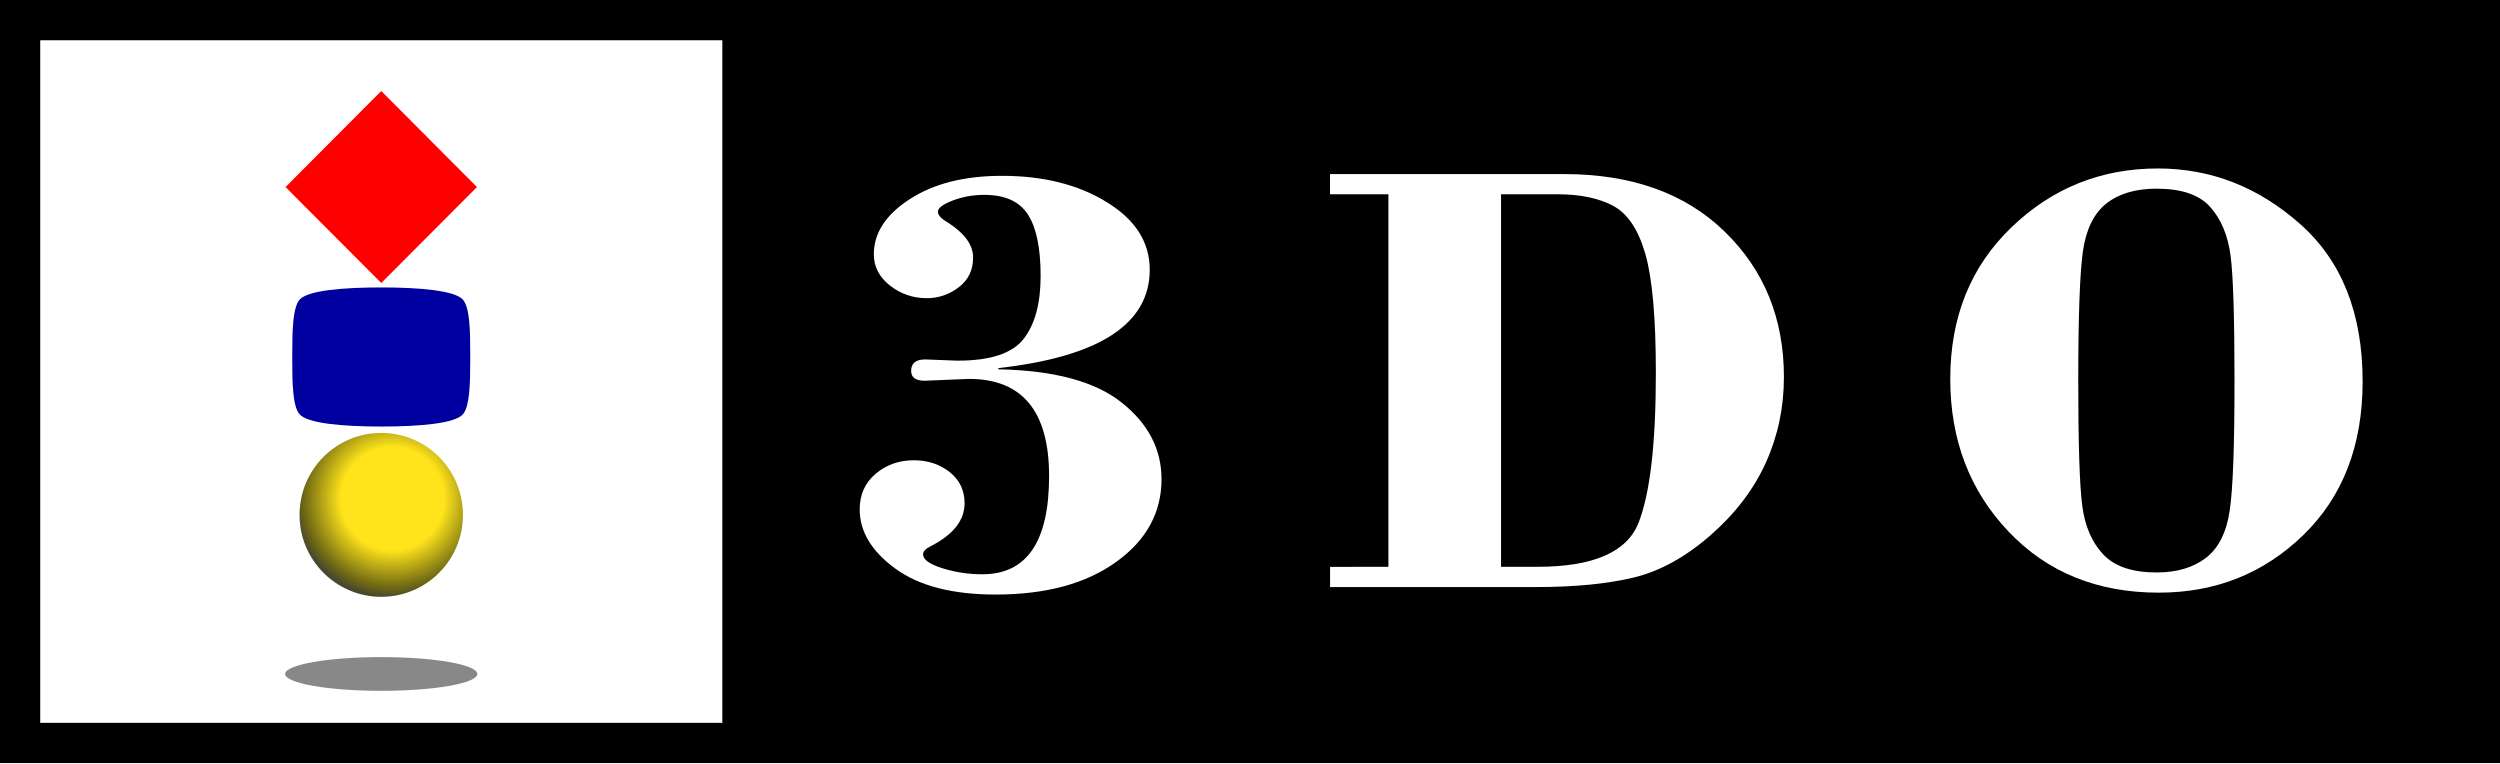
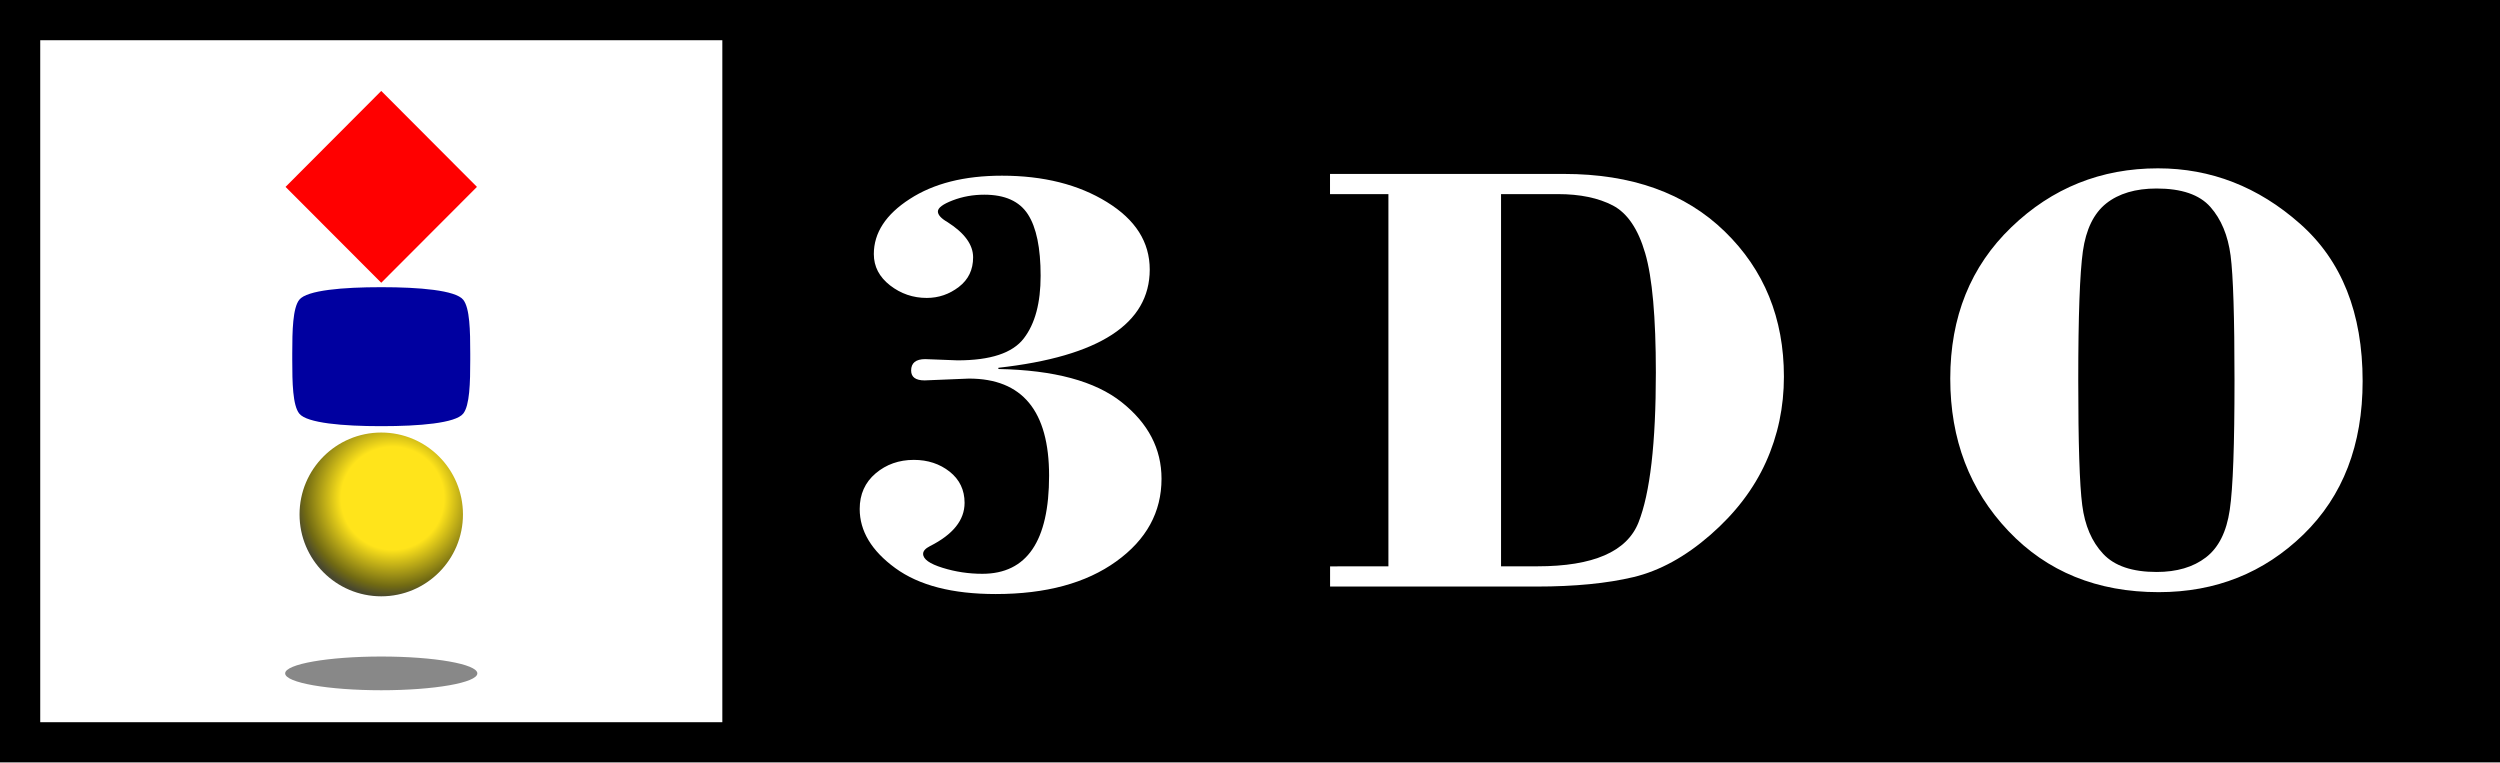
- <svg xmlns="http://www.w3.org/2000/svg" enable-background="new 0 0 3840 1171.2" height="1172" viewBox="0 0 3840 1172" width="3840">
+ <svg xmlns="http://www.w3.org/2000/svg" enable-background="new 0 0 3840 1171.2" height="1171" viewBox="0 0 3840 1171" width="3840" version="1.1" id="svg11">
+   <defs id="defs11" />
  <radialGradient id="a" cx="602.944" cy="765.484" gradientUnits="userSpaceOnUse" r="151.532">
-     <stop offset=".522" stop-color="#ffe41b" />
-     <stop offset=".893" stop-color="#716a13" />
-     <stop offset="1" stop-color="#49482e" />
+     <stop offset=".522" stop-color="#ffe41b" id="stop1" />
+     <stop offset=".893" stop-color="#716a13" id="stop2" />
+     <stop offset="1" stop-color="#49482e" id="stop3" />
  </radialGradient>
-   <g transform="scale(1 1.000683)">
-     <path d="m0 0h3840v1171.2h-3840z" />
-     <g fill="#fff">
-       <path d="m1533.5 565v1.9c85.5 1.6 148.7 18.6 189.4 51 40.8 32.4 61.2 71.6 61.2 117.6 0 51.3-23.2 93.7-69.6 127-46.3 33.4-108.1 50.1-185.1 50.1-66.6 0-117.9-13.3-154.3-39.9s-54.6-56.8-54.6-90.8c0-22.6 8.2-40.9 24.5-54.7s35.9-20.7 58.7-20.7c21.4 0 39.8 6.1 55 18.1 15.3 12.2 22.9 28.2 22.9 47.9 0 26.5-17.7 48.6-53.2 66.5-6.9 3.5-10.5 7.5-10.5 11.8 0 8.2 9.9 15.3 29.9 21.5 19.9 6.2 40.2 9.2 61.1 9.2 68.3 0 102.5-50.2 102.5-150.7 0-99.5-41.1-149.2-123.1-149.2l-68.1 2.8c-13.7 0-20.7-5-20.7-15.2 0-11.6 7.2-17.5 21.7-17.5l49.6 1.9c50.6 0 84.5-11.2 101.8-33.8 17.3-22.5 25.8-54.5 25.8-96.1 0-42.8-6.5-74.3-19.5-94.4-13-20.2-35.4-30.2-67-30.2-17.2 0-33.4 2.9-48.5 8.7s-22.8 11.5-22.8 17.1c0 5.2 5 10.7 14.9 16.4 26 16.6 39.2 34.6 39.2 54 0 19.1-7.2 34.2-21.9 45.5-14.6 11.2-31 16.9-49.3 16.9-21.1 0-39.9-6.5-56.4-19.3-16.5-12.9-24.9-28.8-24.9-48.1 0-32.6 18.4-60.9 55.2-84.6 36.8-23.9 83.9-35.8 141.6-35.8 63.7 0 117.5 13.5 161.2 40.5 43.9 27 65.8 61.4 65.8 103.7-.1 83.3-77.6 133.6-232.5 150.9z" />
-       <path d="m2305.6 298.2v571.8h56c85.6 0 137.3-22.5 155.1-67.3 17.8-44.9 26.7-121.7 26.7-230.4 0-85-5.5-146.2-16.4-183.3-10.8-37.2-27.4-61.6-49.6-73.3-22.2-11.6-50.4-17.5-84.5-17.5zm-173 571.8v-571.8h-89.7v-31h359.4c103.9 0 186.3 29.4 246.9 88.4 60.6 58.9 90.9 133.3 90.9 223.1 0 46.5-9.2 90.4-27.7 131.3-18.5 41-46.9 78.3-85.3 111.8s-77.8 55.1-118.2 64.8c-40.4 9.6-89.9 14.5-148.8 14.5h-317.1v-31z" />
-       <path d="m3432.2 584.4c0-97-2-161-6-191.8-4.1-31-14.4-55.8-31.1-74.7s-44.2-28.3-82.6-28.3c-32.3 0-58.1 7.7-77.3 22.9-19.2 15.3-31.1 39.8-35.9 73.5-4.7 33.7-7.1 99.6-7.1 197.5 0 97 2 161.2 6.1 192.5 4 31.3 14.7 56.3 32.2 74.9 17.4 18.6 44.7 27.8 82.1 27.8 30.9 0 56.2-7.4 75.7-22.4s31.7-39.3 36.6-73c5-33.7 7.3-100.1 7.3-198.9zm-436.6-2.7c0-94.8 31.2-172.4 93.9-232.7 62.5-60.2 137.6-90.4 225.1-90.4 81.3 0 154 28.3 218.1 85 64.3 56.7 96.3 137.4 96.3 241.9 0 98-30.2 176.5-90.9 235.6-60.7 59-134.8 88.6-222.3 88.6-94.6 0-171.7-31.5-231-94.1-59.4-62.6-89.2-140.6-89.2-233.9z" />
-       <path d="m61.8 61.8h1047.7v1047.7h-1047.7z" />
+   <g transform="scale(1,0.9998292)" id="g11">
+     <path d="M 0,0 H 3840 V 1171.2 H 0 Z" id="path3" />
+     <g fill="#ffffff" id="g7">
+       <path d="m 1533.5,565 v 1.9 c 85.5,1.6 148.7,18.6 189.4,51 40.8,32.4 61.2,71.6 61.2,117.6 0,51.3 -23.2,93.7 -69.6,127 -46.3,33.4 -108.1,50.1 -185.1,50.1 -66.6,0 -117.9,-13.3 -154.3,-39.9 -36.4,-26.6 -54.6,-56.8 -54.6,-90.8 0,-22.6 8.2,-40.9 24.5,-54.7 16.3,-13.8 35.9,-20.7 58.7,-20.7 21.4,0 39.8,6.1 55,18.1 15.3,12.2 22.9,28.2 22.9,47.9 0,26.5 -17.7,48.6 -53.2,66.5 -6.9,3.5 -10.5,7.5 -10.5,11.8 0,8.2 9.9,15.3 29.9,21.5 19.9,6.2 40.2,9.2 61.1,9.2 68.3,0 102.5,-50.2 102.5,-150.7 0,-99.5 -41.1,-149.2 -123.1,-149.2 l -68.1,2.8 c -13.7,0 -20.7,-5 -20.7,-15.2 0,-11.6 7.2,-17.5 21.7,-17.5 l 49.6,1.9 c 50.6,0 84.5,-11.2 101.8,-33.8 17.3,-22.5 25.8,-54.5 25.8,-96.1 0,-42.8 -6.5,-74.3 -19.5,-94.4 -13,-20.2 -35.4,-30.2 -67,-30.2 -17.2,0 -33.4,2.9 -48.5,8.7 -15.1,5.8 -22.8,11.5 -22.8,17.1 0,5.2 5,10.7 14.9,16.4 26,16.6 39.2,34.6 39.2,54 0,19.1 -7.2,34.2 -21.9,45.5 -14.6,11.2 -31,16.9 -49.3,16.9 -21.1,0 -39.9,-6.5 -56.4,-19.3 -16.5,-12.9 -24.9,-28.8 -24.9,-48.1 0,-32.6 18.4,-60.9 55.2,-84.6 36.8,-23.9 83.9,-35.8 141.6,-35.8 63.7,0 117.5,13.5 161.2,40.5 43.9,27 65.8,61.4 65.8,103.7 -0.1,83.3 -77.6,133.6 -232.5,150.9 z" id="path4" />
+       <path d="M 2305.6,298.2 V 870 h 56 c 85.6,0 137.3,-22.5 155.1,-67.3 17.8,-44.9 26.7,-121.7 26.7,-230.4 0,-85 -5.5,-146.2 -16.4,-183.3 -10.8,-37.2 -27.4,-61.6 -49.6,-73.3 -22.2,-11.6 -50.4,-17.5 -84.5,-17.5 z M 2132.6,870 V 298.2 h -89.7 v -31 h 359.4 c 103.9,0 186.3,29.4 246.9,88.4 60.6,58.9 90.9,133.3 90.9,223.1 0,46.5 -9.2,90.4 -27.7,131.3 -18.5,41 -46.9,78.3 -85.3,111.8 -38.4,33.5 -77.8,55.1 -118.2,64.8 -40.4,9.6 -89.9,14.5 -148.8,14.5 H 2043 v -31 z" id="path5" />
+       <path d="m 3432.2,584.4 c 0,-97 -2,-161 -6,-191.8 -4.1,-31 -14.4,-55.8 -31.1,-74.7 -16.7,-18.9 -44.2,-28.3 -82.6,-28.3 -32.3,0 -58.1,7.7 -77.3,22.9 -19.2,15.3 -31.1,39.8 -35.9,73.5 -4.7,33.7 -7.1,99.6 -7.1,197.5 0,97 2,161.2 6.1,192.5 4,31.3 14.7,56.3 32.2,74.9 17.4,18.6 44.7,27.8 82.1,27.8 30.9,0 56.2,-7.4 75.7,-22.4 19.5,-15 31.7,-39.3 36.6,-73 5,-33.7 7.3,-100.1 7.3,-198.9 z m -436.6,-2.7 c 0,-94.8 31.2,-172.4 93.9,-232.7 62.5,-60.2 137.6,-90.4 225.1,-90.4 81.3,0 154,28.3 218.1,85 64.3,56.7 96.3,137.4 96.3,241.9 0,98 -30.2,176.5 -90.9,235.6 -60.7,59 -134.8,88.6 -222.3,88.6 -94.6,0 -171.7,-31.5 -231,-94.1 C 3025.4,753 2995.6,675 2995.6,581.7 Z" id="path6" />
+       <path d="M 61.8,61.8 H 1109.5 V 1109.5 H 61.8 Z" id="path7" />
    </g>
-     <path d="m460.1 790.3c0-69.5 56.2-125.8 125.5-125.8s125.5 56.3 125.5 125.8-56.2 125.8-125.5 125.8-125.5-56.3-125.5-125.8z" fill="url(#a)" />
-     <path d="m438 1034.5c0-14.3 66.1-25.9 147.6-25.9s147.6 11.6 147.6 25.9-66.1 25.9-147.6 25.9-147.6-11.6-147.6-25.9z" fill="#888" />
-     <path d="m585.6 139.7 147 147.4-147 147.3-147-147.3z" fill="#f00" />
-     <path d="m722.3 543.1c0-35.4-.7-70-10.8-82.6-11.7-14.7-67.9-19.3-125.2-19.3h-1.4c-57.4 0-113.5 4.5-125.2 19.3-10 12.6-10.8 47.2-10.8 82.6v9.7c0 35.4.7 70 10.8 82.6 11.7 14.7 67.9 19.3 125.2 19.3h1.4c57.4 0 113.5-4.5 125.2-19.3 10-12.6 10.8-47.2 10.8-82.6z" fill="#0000a0" />
+     <path d="m 460.1,790.3 c 0,-69.5 56.2,-125.8 125.5,-125.8 69.3,0 125.5,56.3 125.5,125.8 0,69.5 -56.2,125.8 -125.5,125.8 -69.3,0 -125.5,-56.3 -125.5,-125.8 z" fill="url(#a)" id="path8" style="fill:url(#a)" />
+     <path d="m 438,1034.5 c 0,-14.3 66.1,-25.9 147.6,-25.9 81.5,0 147.6,11.6 147.6,25.9 0,14.3 -66.1,25.9 -147.6,25.9 -81.5,0 -147.6,-11.6 -147.6,-25.9 z" fill="#888888" id="path9" />
+     <path d="m 585.6,139.7 147,147.4 -147,147.3 -147,-147.3 z" fill="#ff0000" id="path10" />
+     <path d="m 722.3,543.1 c 0,-35.4 -0.7,-70 -10.8,-82.6 -11.7,-14.7 -67.9,-19.3 -125.2,-19.3 h -1.4 c -57.4,0 -113.5,4.5 -125.2,19.3 -10,12.6 -10.8,47.2 -10.8,82.6 v 9.7 c 0,35.4 0.7,70 10.8,82.6 11.7,14.7 67.9,19.3 125.2,19.3 h 1.4 c 57.4,0 113.5,-4.5 125.2,-19.3 10,-12.6 10.8,-47.2 10.8,-82.6 z" fill="#0000a0" id="path11" />
  </g>
</svg>
